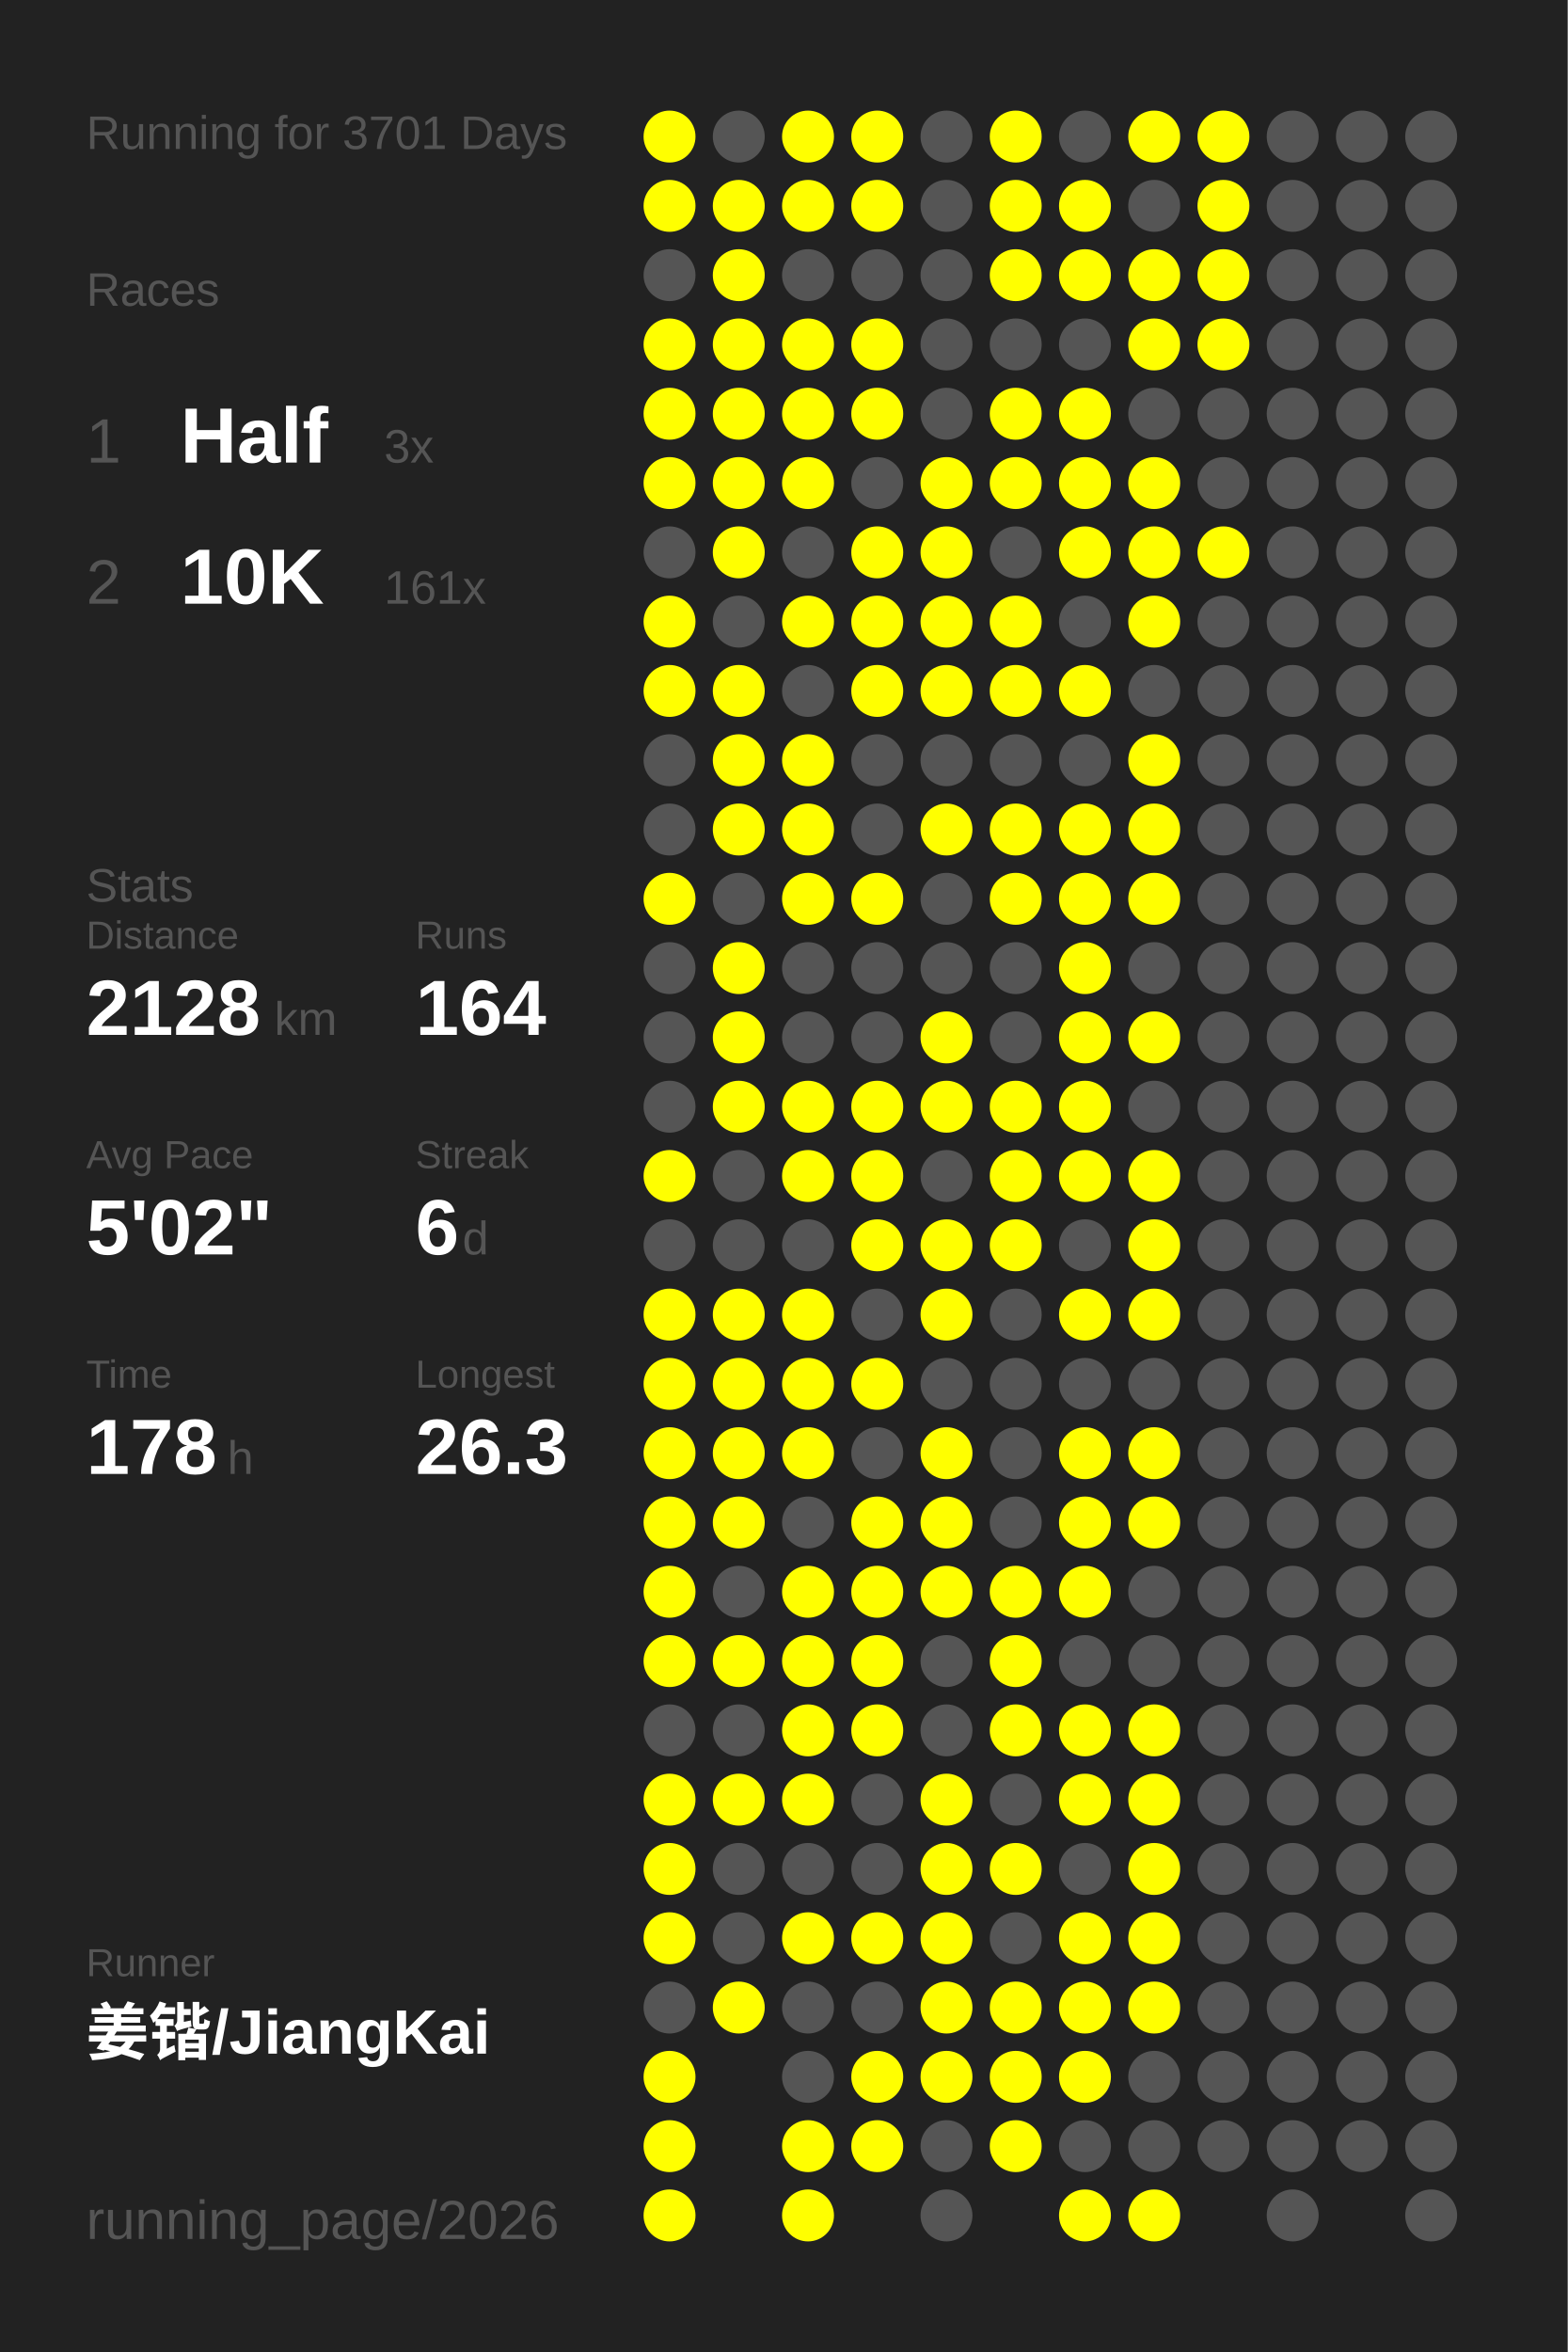
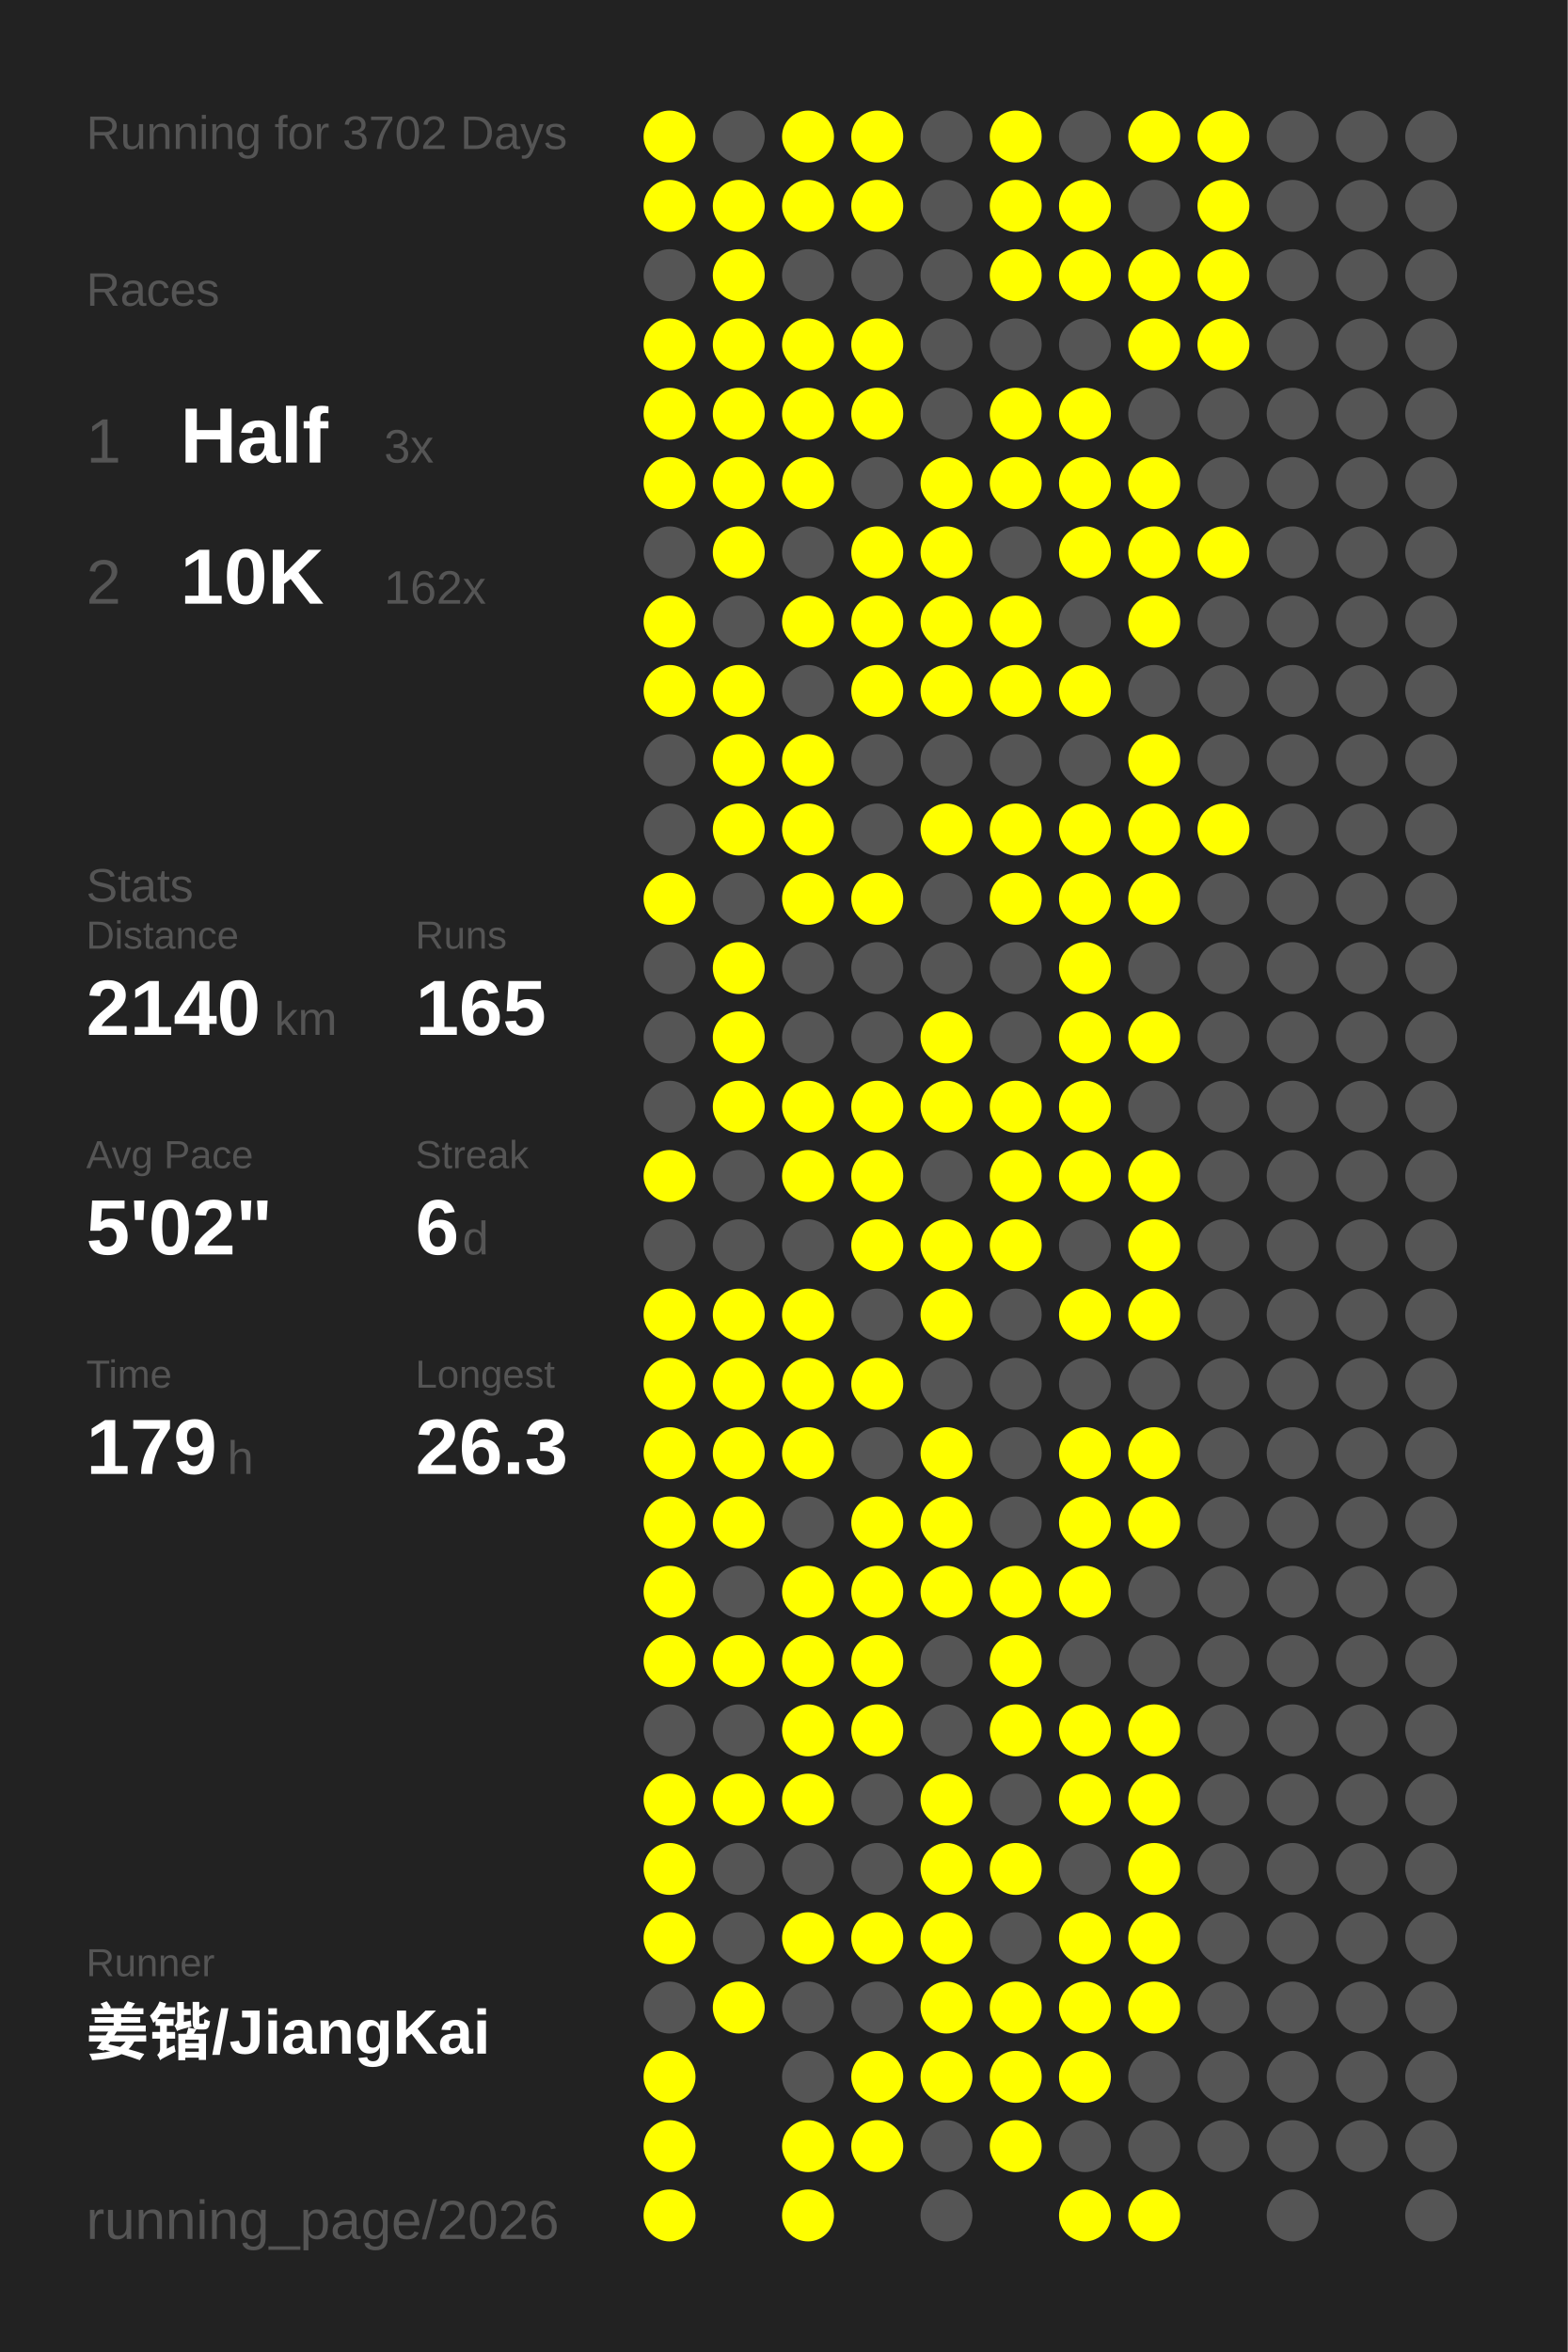
<svg xmlns="http://www.w3.org/2000/svg" baseProfile="full" height="300mm" version="1.1" viewBox="0,0,200,300" width="200mm">
  <defs />
  <rect fill="#222222" height="300" width="200" x="0" y="0" />
-   <text fill="#555555" style="font-size:6px; font-family:Arial;" x="11" y="19">Running for 3701 Days</text>
+   <text fill="#555555" style="font-size:6px; font-family:Arial;" x="11" y="19">Running for 3702 Days</text>
  <text fill="#555555" style="font-size:6px; font-family:Arial;" x="11" y="39">Races</text>
  <text fill="#555555" style="font-size:8px; font-family:Arial;" x="11" y="59">1</text>
  <text fill="#FFFFFF" style="font-size:10px; font-family:Arial; font-weight:bold;" x="23" y="59">Half</text>
  <text fill="#555555" style="font-size:6px; font-family:Arial;" x="49" y="59">3x</text>
  <text fill="#555555" style="font-size:8px; font-family:Arial;" x="11" y="77">2</text>
  <text fill="#FFFFFF" style="font-size:10px; font-family:Arial; font-weight:bold;" x="23" y="77">10K</text>
-   <text fill="#555555" style="font-size:6px; font-family:Arial;" x="49" y="77">161x</text>
+   <text fill="#555555" style="font-size:6px; font-family:Arial;" x="49" y="77">162x</text>
  <text fill="#555555" style="font-size:6px; font-family:Arial;" x="11" y="115">Stats</text>
  <text fill="#555555" style="font-size:5px; font-family:Arial;" x="11" y="121">Distance</text>
-   <text fill="#FFFFFF" style="font-size:10px; font-family:Arial; font-weight:bold;" x="11" y="132">2128</text>
+   <text fill="#FFFFFF" style="font-size:10px; font-family:Arial; font-weight:bold;" x="11" y="132">2140</text>
  <text fill="#555555" style="font-size:6px; font-family:Arial;" x="35" y="132">km</text>
  <text fill="#555555" style="font-size:5px; font-family:Arial;" x="53" y="121">Runs</text>
-   <text fill="#FFFFFF" style="font-size:10px; font-family:Arial; font-weight:bold;" x="53" y="132">164</text>
+   <text fill="#FFFFFF" style="font-size:10px; font-family:Arial; font-weight:bold;" x="53" y="132">165</text>
  <text fill="#555555" style="font-size:5px; font-family:Arial;" x="11" y="149">Avg Pace</text>
  <text fill="#FFFFFF" style="font-size:10px; font-family:Arial; font-weight:bold;" x="11" y="160">5'02"</text>
  <text fill="#555555" style="font-size:5px; font-family:Arial;" x="53" y="149">Streak</text>
  <text fill="#FFFFFF" style="font-size:10px; font-family:Arial; font-weight:bold;" x="53" y="160">6</text>
  <text fill="#555555" style="font-size:6px; font-family:Arial;" x="59" y="160">d</text>
  <text fill="#555555" style="font-size:5px; font-family:Arial;" x="11" y="177">Time</text>
-   <text fill="#FFFFFF" style="font-size:10px; font-family:Arial; font-weight:bold;" x="11" y="188">178</text>
+   <text fill="#FFFFFF" style="font-size:10px; font-family:Arial; font-weight:bold;" x="11" y="188">179</text>
  <text fill="#555555" style="font-size:6px; font-family:Arial;" x="29" y="188">h</text>
  <text fill="#555555" style="font-size:5px; font-family:Arial;" x="53" y="177">Longest</text>
  <text fill="#FFFFFF" style="font-size:10px; font-family:Arial; font-weight:bold;" x="53" y="188">26.3</text>
  <text fill="#555555" style="font-size:5px; font-family:Arial;" x="11" y="252.065">Runner</text>
  <text fill="#FFFFFF" style="font-size:8px; font-family:Arial; font-weight:bold;" x="11" y="262.065">姜锴/JiangKai</text>
  <text fill="#555555" style="font-size:7px; font-family:Arial;" x="11" y="285.581">running_page/2026</text>
  <circle cx="85.417" cy="17.419" fill="#FFFF00" r="3.312" />
  <circle cx="85.417" cy="26.258" fill="#FFFF00" r="3.312" />
  <circle cx="85.417" cy="35.097" fill="#555555" r="3.312" />
  <circle cx="85.417" cy="43.935" fill="#FFFF00" r="3.312" />
  <circle cx="85.417" cy="52.774" fill="#FFFF00" r="3.312" />
  <circle cx="85.417" cy="61.613" fill="#FFFF00" r="3.312" />
  <circle cx="85.417" cy="70.452" fill="#555555" r="3.312" />
  <circle cx="85.417" cy="79.29" fill="#FFFF00" r="3.312" />
  <circle cx="85.417" cy="88.129" fill="#FFFF00" r="3.312" />
  <circle cx="85.417" cy="96.968" fill="#555555" r="3.312" />
  <circle cx="85.417" cy="105.806" fill="#555555" r="3.312" />
  <circle cx="85.417" cy="114.645" fill="#FFFF00" r="3.312" />
  <circle cx="85.417" cy="123.484" fill="#555555" r="3.312" />
  <circle cx="85.417" cy="132.323" fill="#555555" r="3.312" />
  <circle cx="85.417" cy="141.161" fill="#555555" r="3.312" />
  <circle cx="85.417" cy="150" fill="#FFFF00" r="3.312" />
  <circle cx="85.417" cy="158.839" fill="#555555" r="3.312" />
  <circle cx="85.417" cy="167.677" fill="#FFFF00" r="3.312" />
  <circle cx="85.417" cy="176.516" fill="#FFFF00" r="3.312" />
  <circle cx="85.417" cy="185.355" fill="#FFFF00" r="3.312" />
  <circle cx="85.417" cy="194.194" fill="#FFFF00" r="3.312" />
  <circle cx="85.417" cy="203.032" fill="#FFFF00" r="3.312" />
  <circle cx="85.417" cy="211.871" fill="#FFFF00" r="3.312" />
  <circle cx="85.417" cy="220.71" fill="#555555" r="3.312" />
  <circle cx="85.417" cy="229.548" fill="#FFFF00" r="3.312" />
  <circle cx="85.417" cy="238.387" fill="#FFFF00" r="3.312" />
  <circle cx="85.417" cy="247.226" fill="#FFFF00" r="3.312" />
  <circle cx="85.417" cy="256.065" fill="#555555" r="3.312" />
  <circle cx="85.417" cy="264.903" fill="#FFFF00" r="3.312" />
  <circle cx="85.417" cy="273.742" fill="#FFFF00" r="3.312" />
  <circle cx="85.417" cy="282.581" fill="#FFFF00" r="3.312" />
  <circle cx="94.25" cy="17.419" fill="#555555" r="3.312" />
  <circle cx="94.25" cy="26.258" fill="#FFFF00" r="3.312" />
  <circle cx="94.25" cy="35.097" fill="#FFFF00" r="3.312" />
  <circle cx="94.25" cy="43.935" fill="#FFFF00" r="3.312" />
  <circle cx="94.25" cy="52.774" fill="#FFFF00" r="3.312" />
  <circle cx="94.25" cy="61.613" fill="#FFFF00" r="3.312" />
  <circle cx="94.25" cy="70.452" fill="#FFFF00" r="3.312" />
  <circle cx="94.25" cy="79.29" fill="#555555" r="3.312" />
  <circle cx="94.25" cy="88.129" fill="#FFFF00" r="3.312" />
  <circle cx="94.25" cy="96.968" fill="#FFFF00" r="3.312" />
  <circle cx="94.25" cy="105.806" fill="#FFFF00" r="3.312" />
  <circle cx="94.25" cy="114.645" fill="#555555" r="3.312" />
  <circle cx="94.25" cy="123.484" fill="#FFFF00" r="3.312" />
  <circle cx="94.25" cy="132.323" fill="#FFFF00" r="3.312" />
  <circle cx="94.25" cy="141.161" fill="#FFFF00" r="3.312" />
  <circle cx="94.25" cy="150" fill="#555555" r="3.312" />
  <circle cx="94.25" cy="158.839" fill="#555555" r="3.312" />
  <circle cx="94.25" cy="167.677" fill="#FFFF00" r="3.312" />
  <circle cx="94.25" cy="176.516" fill="#FFFF00" r="3.312" />
  <circle cx="94.25" cy="185.355" fill="#FFFF00" r="3.312" />
  <circle cx="94.25" cy="194.194" fill="#FFFF00" r="3.312" />
  <circle cx="94.25" cy="203.032" fill="#555555" r="3.312" />
  <circle cx="94.25" cy="211.871" fill="#FFFF00" r="3.312" />
  <circle cx="94.25" cy="220.71" fill="#555555" r="3.312" />
  <circle cx="94.25" cy="229.548" fill="#FFFF00" r="3.312" />
  <circle cx="94.25" cy="238.387" fill="#555555" r="3.312" />
  <circle cx="94.25" cy="247.226" fill="#555555" r="3.312" />
  <circle cx="94.25" cy="256.065" fill="#FFFF00" r="3.312" />
  <circle cx="103.083" cy="17.419" fill="#FFFF00" r="3.312" />
  <circle cx="103.083" cy="26.258" fill="#FFFF00" r="3.312" />
  <circle cx="103.083" cy="35.097" fill="#555555" r="3.312" />
  <circle cx="103.083" cy="43.935" fill="#FFFF00" r="3.312" />
  <circle cx="103.083" cy="52.774" fill="#FFFF00" r="3.312" />
  <circle cx="103.083" cy="61.613" fill="#FFFF00" r="3.312" />
  <circle cx="103.083" cy="70.452" fill="#555555" r="3.312" />
  <circle cx="103.083" cy="79.29" fill="#FFFF00" r="3.312" />
  <circle cx="103.083" cy="88.129" fill="#555555" r="3.312" />
  <circle cx="103.083" cy="96.968" fill="#FFFF00" r="3.312" />
  <circle cx="103.083" cy="105.806" fill="#FFFF00" r="3.312" />
  <circle cx="103.083" cy="114.645" fill="#FFFF00" r="3.312" />
  <circle cx="103.083" cy="123.484" fill="#555555" r="3.312" />
  <circle cx="103.083" cy="132.323" fill="#555555" r="3.312" />
  <circle cx="103.083" cy="141.161" fill="#FFFF00" r="3.312" />
  <circle cx="103.083" cy="150" fill="#FFFF00" r="3.312" />
  <circle cx="103.083" cy="158.839" fill="#555555" r="3.312" />
  <circle cx="103.083" cy="167.677" fill="#FFFF00" r="3.312" />
  <circle cx="103.083" cy="176.516" fill="#FFFF00" r="3.312" />
  <circle cx="103.083" cy="185.355" fill="#FFFF00" r="3.312" />
  <circle cx="103.083" cy="194.194" fill="#555555" r="3.312" />
  <circle cx="103.083" cy="203.032" fill="#FFFF00" r="3.312" />
  <circle cx="103.083" cy="211.871" fill="#FFFF00" r="3.312" />
  <circle cx="103.083" cy="220.71" fill="#FFFF00" r="3.312" />
  <circle cx="103.083" cy="229.548" fill="#FFFF00" r="3.312" />
  <circle cx="103.083" cy="238.387" fill="#555555" r="3.312" />
  <circle cx="103.083" cy="247.226" fill="#FFFF00" r="3.312" />
  <circle cx="103.083" cy="256.065" fill="#555555" r="3.312" />
  <circle cx="103.083" cy="264.903" fill="#555555" r="3.312" />
  <circle cx="103.083" cy="273.742" fill="#FFFF00" r="3.312" />
  <circle cx="103.083" cy="282.581" fill="#FFFF00" r="3.312" />
  <circle cx="111.917" cy="17.419" fill="#FFFF00" r="3.312" />
  <circle cx="111.917" cy="26.258" fill="#FFFF00" r="3.312" />
  <circle cx="111.917" cy="35.097" fill="#555555" r="3.312" />
  <circle cx="111.917" cy="43.935" fill="#FFFF00" r="3.312" />
  <circle cx="111.917" cy="52.774" fill="#FFFF00" r="3.312" />
  <circle cx="111.917" cy="61.613" fill="#555555" r="3.312" />
  <circle cx="111.917" cy="70.452" fill="#FFFF00" r="3.312" />
  <circle cx="111.917" cy="79.29" fill="#FFFF00" r="3.312" />
  <circle cx="111.917" cy="88.129" fill="#FFFF00" r="3.312" />
  <circle cx="111.917" cy="96.968" fill="#555555" r="3.312" />
  <circle cx="111.917" cy="105.806" fill="#555555" r="3.312" />
  <circle cx="111.917" cy="114.645" fill="#FFFF00" r="3.312" />
  <circle cx="111.917" cy="123.484" fill="#555555" r="3.312" />
  <circle cx="111.917" cy="132.323" fill="#555555" r="3.312" />
  <circle cx="111.917" cy="141.161" fill="#FFFF00" r="3.312" />
  <circle cx="111.917" cy="150" fill="#FFFF00" r="3.312" />
  <circle cx="111.917" cy="158.839" fill="#FFFF00" r="3.312" />
  <circle cx="111.917" cy="167.677" fill="#555555" r="3.312" />
  <circle cx="111.917" cy="176.516" fill="#FFFF00" r="3.312" />
  <circle cx="111.917" cy="185.355" fill="#555555" r="3.312" />
  <circle cx="111.917" cy="194.194" fill="#FFFF00" r="3.312" />
  <circle cx="111.917" cy="203.032" fill="#FFFF00" r="3.312" />
  <circle cx="111.917" cy="211.871" fill="#FFFF00" r="3.312" />
  <circle cx="111.917" cy="220.71" fill="#FFFF00" r="3.312" />
  <circle cx="111.917" cy="229.548" fill="#555555" r="3.312" />
  <circle cx="111.917" cy="238.387" fill="#555555" r="3.312" />
  <circle cx="111.917" cy="247.226" fill="#FFFF00" r="3.312" />
  <circle cx="111.917" cy="256.065" fill="#555555" r="3.312" />
  <circle cx="111.917" cy="264.903" fill="#FFFF00" r="3.312" />
  <circle cx="111.917" cy="273.742" fill="#FFFF00" r="3.312" />
  <circle cx="120.75" cy="17.419" fill="#555555" r="3.312" />
  <circle cx="120.75" cy="26.258" fill="#555555" r="3.312" />
  <circle cx="120.75" cy="35.097" fill="#555555" r="3.312" />
  <circle cx="120.75" cy="43.935" fill="#555555" r="3.312" />
  <circle cx="120.75" cy="52.774" fill="#555555" r="3.312" />
  <circle cx="120.75" cy="61.613" fill="#FFFF00" r="3.312" />
  <circle cx="120.75" cy="70.452" fill="#FFFF00" r="3.312" />
  <circle cx="120.75" cy="79.29" fill="#FFFF00" r="3.312" />
  <circle cx="120.75" cy="88.129" fill="#FFFF00" r="3.312" />
  <circle cx="120.75" cy="96.968" fill="#555555" r="3.312" />
  <circle cx="120.75" cy="105.806" fill="#FFFF00" r="3.312" />
  <circle cx="120.75" cy="114.645" fill="#555555" r="3.312" />
  <circle cx="120.75" cy="123.484" fill="#555555" r="3.312" />
  <circle cx="120.75" cy="132.323" fill="#FFFF00" r="3.312" />
  <circle cx="120.75" cy="141.161" fill="#FFFF00" r="3.312" />
  <circle cx="120.75" cy="150" fill="#555555" r="3.312" />
  <circle cx="120.75" cy="158.839" fill="#FFFF00" r="3.312" />
  <circle cx="120.75" cy="167.677" fill="#FFFF00" r="3.312" />
  <circle cx="120.75" cy="176.516" fill="#555555" r="3.312" />
  <circle cx="120.75" cy="185.355" fill="#FFFF00" r="3.312" />
  <circle cx="120.75" cy="194.194" fill="#FFFF00" r="3.312" />
  <circle cx="120.75" cy="203.032" fill="#FFFF00" r="3.312" />
  <circle cx="120.75" cy="211.871" fill="#555555" r="3.312" />
  <circle cx="120.75" cy="220.71" fill="#555555" r="3.312" />
  <circle cx="120.75" cy="229.548" fill="#FFFF00" r="3.312" />
  <circle cx="120.75" cy="238.387" fill="#FFFF00" r="3.312" />
  <circle cx="120.75" cy="247.226" fill="#FFFF00" r="3.312" />
  <circle cx="120.75" cy="256.065" fill="#FFFF00" r="3.312" />
  <circle cx="120.75" cy="264.903" fill="#FFFF00" r="3.312" />
  <circle cx="120.75" cy="273.742" fill="#555555" r="3.312" />
  <circle cx="120.75" cy="282.581" fill="#555555" r="3.312" />
  <circle cx="129.583" cy="17.419" fill="#FFFF00" r="3.312" />
  <circle cx="129.583" cy="26.258" fill="#FFFF00" r="3.312" />
  <circle cx="129.583" cy="35.097" fill="#FFFF00" r="3.312" />
  <circle cx="129.583" cy="43.935" fill="#555555" r="3.312" />
  <circle cx="129.583" cy="52.774" fill="#FFFF00" r="3.312" />
  <circle cx="129.583" cy="61.613" fill="#FFFF00" r="3.312" />
  <circle cx="129.583" cy="70.452" fill="#555555" r="3.312" />
  <circle cx="129.583" cy="79.29" fill="#FFFF00" r="3.312" />
  <circle cx="129.583" cy="88.129" fill="#FFFF00" r="3.312" />
  <circle cx="129.583" cy="96.968" fill="#555555" r="3.312" />
  <circle cx="129.583" cy="105.806" fill="#FFFF00" r="3.312" />
  <circle cx="129.583" cy="114.645" fill="#FFFF00" r="3.312" />
  <circle cx="129.583" cy="123.484" fill="#555555" r="3.312" />
  <circle cx="129.583" cy="132.323" fill="#555555" r="3.312" />
  <circle cx="129.583" cy="141.161" fill="#FFFF00" r="3.312" />
  <circle cx="129.583" cy="150" fill="#FFFF00" r="3.312" />
  <circle cx="129.583" cy="158.839" fill="#FFFF00" r="3.312" />
  <circle cx="129.583" cy="167.677" fill="#555555" r="3.312" />
  <circle cx="129.583" cy="176.516" fill="#555555" r="3.312" />
  <circle cx="129.583" cy="185.355" fill="#555555" r="3.312" />
  <circle cx="129.583" cy="194.194" fill="#555555" r="3.312" />
  <circle cx="129.583" cy="203.032" fill="#FFFF00" r="3.312" />
  <circle cx="129.583" cy="211.871" fill="#FFFF00" r="3.312" />
  <circle cx="129.583" cy="220.71" fill="#FFFF00" r="3.312" />
  <circle cx="129.583" cy="229.548" fill="#555555" r="3.312" />
  <circle cx="129.583" cy="238.387" fill="#FFFF00" r="3.312" />
  <circle cx="129.583" cy="247.226" fill="#555555" r="3.312" />
  <circle cx="129.583" cy="256.065" fill="#FFFF00" r="3.312" />
  <circle cx="129.583" cy="264.903" fill="#FFFF00" r="3.312" />
  <circle cx="129.583" cy="273.742" fill="#FFFF00" r="3.312" />
  <circle cx="138.417" cy="17.419" fill="#555555" r="3.312" />
  <circle cx="138.417" cy="26.258" fill="#FFFF00" r="3.312" />
  <circle cx="138.417" cy="35.097" fill="#FFFF00" r="3.312" />
  <circle cx="138.417" cy="43.935" fill="#555555" r="3.312" />
  <circle cx="138.417" cy="52.774" fill="#FFFF00" r="3.312" />
  <circle cx="138.417" cy="61.613" fill="#FFFF00" r="3.312" />
  <circle cx="138.417" cy="70.452" fill="#FFFF00" r="3.312" />
  <circle cx="138.417" cy="79.29" fill="#555555" r="3.312" />
  <circle cx="138.417" cy="88.129" fill="#FFFF00" r="3.312" />
  <circle cx="138.417" cy="96.968" fill="#555555" r="3.312" />
  <circle cx="138.417" cy="105.806" fill="#FFFF00" r="3.312" />
  <circle cx="138.417" cy="114.645" fill="#FFFF00" r="3.312" />
  <circle cx="138.417" cy="123.484" fill="#FFFF00" r="3.312" />
  <circle cx="138.417" cy="132.323" fill="#FFFF00" r="3.312" />
  <circle cx="138.417" cy="141.161" fill="#FFFF00" r="3.312" />
  <circle cx="138.417" cy="150" fill="#FFFF00" r="3.312" />
  <circle cx="138.417" cy="158.839" fill="#555555" r="3.312" />
  <circle cx="138.417" cy="167.677" fill="#FFFF00" r="3.312" />
  <circle cx="138.417" cy="176.516" fill="#555555" r="3.312" />
  <circle cx="138.417" cy="185.355" fill="#FFFF00" r="3.312" />
  <circle cx="138.417" cy="194.194" fill="#FFFF00" r="3.312" />
  <circle cx="138.417" cy="203.032" fill="#FFFF00" r="3.312" />
  <circle cx="138.417" cy="211.871" fill="#555555" r="3.312" />
  <circle cx="138.417" cy="220.71" fill="#FFFF00" r="3.312" />
  <circle cx="138.417" cy="229.548" fill="#FFFF00" r="3.312" />
  <circle cx="138.417" cy="238.387" fill="#555555" r="3.312" />
  <circle cx="138.417" cy="247.226" fill="#FFFF00" r="3.312" />
  <circle cx="138.417" cy="256.065" fill="#FFFF00" r="3.312" />
  <circle cx="138.417" cy="264.903" fill="#FFFF00" r="3.312" />
  <circle cx="138.417" cy="273.742" fill="#555555" r="3.312" />
  <circle cx="138.417" cy="282.581" fill="#FFFF00" r="3.312" />
  <circle cx="147.25" cy="17.419" fill="#FFFF00" r="3.312" />
  <circle cx="147.25" cy="26.258" fill="#555555" r="3.312" />
  <circle cx="147.25" cy="35.097" fill="#FFFF00" r="3.312" />
  <circle cx="147.25" cy="43.935" fill="#FFFF00" r="3.312" />
  <circle cx="147.25" cy="52.774" fill="#555555" r="3.312" />
  <circle cx="147.25" cy="61.613" fill="#FFFF00" r="3.312" />
  <circle cx="147.25" cy="70.452" fill="#FFFF00" r="3.312" />
  <circle cx="147.25" cy="79.29" fill="#FFFF00" r="3.312" />
  <circle cx="147.25" cy="88.129" fill="#555555" r="3.312" />
  <circle cx="147.25" cy="96.968" fill="#FFFF00" r="3.312" />
  <circle cx="147.25" cy="105.806" fill="#FFFF00" r="3.312" />
  <circle cx="147.25" cy="114.645" fill="#FFFF00" r="3.312" />
  <circle cx="147.25" cy="123.484" fill="#555555" r="3.312" />
  <circle cx="147.25" cy="132.323" fill="#FFFF00" r="3.312" />
  <circle cx="147.25" cy="141.161" fill="#555555" r="3.312" />
  <circle cx="147.25" cy="150" fill="#FFFF00" r="3.312" />
  <circle cx="147.25" cy="158.839" fill="#FFFF00" r="3.312" />
  <circle cx="147.25" cy="167.677" fill="#FFFF00" r="3.312" />
  <circle cx="147.25" cy="176.516" fill="#555555" r="3.312" />
  <circle cx="147.25" cy="185.355" fill="#FFFF00" r="3.312" />
  <circle cx="147.25" cy="194.194" fill="#FFFF00" r="3.312" />
  <circle cx="147.25" cy="203.032" fill="#555555" r="3.312" />
  <circle cx="147.25" cy="211.871" fill="#555555" r="3.312" />
  <circle cx="147.25" cy="220.71" fill="#FFFF00" r="3.312" />
  <circle cx="147.25" cy="229.548" fill="#FFFF00" r="3.312" />
  <circle cx="147.25" cy="238.387" fill="#FFFF00" r="3.312" />
  <circle cx="147.25" cy="247.226" fill="#FFFF00" r="3.312" />
  <circle cx="147.25" cy="256.065" fill="#FFFF00" r="3.312" />
  <circle cx="147.25" cy="264.903" fill="#555555" r="3.312" />
  <circle cx="147.25" cy="273.742" fill="#555555" r="3.312" />
  <circle cx="147.25" cy="282.581" fill="#FFFF00" r="3.312" />
  <circle cx="156.083" cy="17.419" fill="#FFFF00" r="3.312" />
  <circle cx="156.083" cy="26.258" fill="#FFFF00" r="3.312" />
  <circle cx="156.083" cy="35.097" fill="#FFFF00" r="3.312" />
  <circle cx="156.083" cy="43.935" fill="#FFFF00" r="3.312" />
  <circle cx="156.083" cy="52.774" fill="#555555" r="3.312" />
  <circle cx="156.083" cy="61.613" fill="#555555" r="3.312" />
  <circle cx="156.083" cy="70.452" fill="#FFFF00" r="3.312" />
  <circle cx="156.083" cy="79.29" fill="#555555" r="3.312" />
  <circle cx="156.083" cy="88.129" fill="#555555" r="3.312" />
  <circle cx="156.083" cy="96.968" fill="#555555" r="3.312" />
-   <circle cx="156.083" cy="105.806" fill="#555555" r="3.312" />
+   <circle cx="156.083" cy="105.806" fill="#FFFF00" r="3.312" />
  <circle cx="156.083" cy="114.645" fill="#555555" r="3.312" />
  <circle cx="156.083" cy="123.484" fill="#555555" r="3.312" />
  <circle cx="156.083" cy="132.323" fill="#555555" r="3.312" />
  <circle cx="156.083" cy="141.161" fill="#555555" r="3.312" />
  <circle cx="156.083" cy="150" fill="#555555" r="3.312" />
  <circle cx="156.083" cy="158.839" fill="#555555" r="3.312" />
  <circle cx="156.083" cy="167.677" fill="#555555" r="3.312" />
  <circle cx="156.083" cy="176.516" fill="#555555" r="3.312" />
  <circle cx="156.083" cy="185.355" fill="#555555" r="3.312" />
  <circle cx="156.083" cy="194.194" fill="#555555" r="3.312" />
  <circle cx="156.083" cy="203.032" fill="#555555" r="3.312" />
  <circle cx="156.083" cy="211.871" fill="#555555" r="3.312" />
  <circle cx="156.083" cy="220.71" fill="#555555" r="3.312" />
  <circle cx="156.083" cy="229.548" fill="#555555" r="3.312" />
  <circle cx="156.083" cy="238.387" fill="#555555" r="3.312" />
  <circle cx="156.083" cy="247.226" fill="#555555" r="3.312" />
  <circle cx="156.083" cy="256.065" fill="#555555" r="3.312" />
  <circle cx="156.083" cy="264.903" fill="#555555" r="3.312" />
  <circle cx="156.083" cy="273.742" fill="#555555" r="3.312" />
  <circle cx="164.917" cy="17.419" fill="#555555" r="3.312" />
  <circle cx="164.917" cy="26.258" fill="#555555" r="3.312" />
  <circle cx="164.917" cy="35.097" fill="#555555" r="3.312" />
  <circle cx="164.917" cy="43.935" fill="#555555" r="3.312" />
  <circle cx="164.917" cy="52.774" fill="#555555" r="3.312" />
  <circle cx="164.917" cy="61.613" fill="#555555" r="3.312" />
  <circle cx="164.917" cy="70.452" fill="#555555" r="3.312" />
  <circle cx="164.917" cy="79.29" fill="#555555" r="3.312" />
  <circle cx="164.917" cy="88.129" fill="#555555" r="3.312" />
  <circle cx="164.917" cy="96.968" fill="#555555" r="3.312" />
  <circle cx="164.917" cy="105.806" fill="#555555" r="3.312" />
  <circle cx="164.917" cy="114.645" fill="#555555" r="3.312" />
  <circle cx="164.917" cy="123.484" fill="#555555" r="3.312" />
  <circle cx="164.917" cy="132.323" fill="#555555" r="3.312" />
  <circle cx="164.917" cy="141.161" fill="#555555" r="3.312" />
  <circle cx="164.917" cy="150" fill="#555555" r="3.312" />
  <circle cx="164.917" cy="158.839" fill="#555555" r="3.312" />
  <circle cx="164.917" cy="167.677" fill="#555555" r="3.312" />
  <circle cx="164.917" cy="176.516" fill="#555555" r="3.312" />
  <circle cx="164.917" cy="185.355" fill="#555555" r="3.312" />
  <circle cx="164.917" cy="194.194" fill="#555555" r="3.312" />
  <circle cx="164.917" cy="203.032" fill="#555555" r="3.312" />
  <circle cx="164.917" cy="211.871" fill="#555555" r="3.312" />
  <circle cx="164.917" cy="220.71" fill="#555555" r="3.312" />
  <circle cx="164.917" cy="229.548" fill="#555555" r="3.312" />
  <circle cx="164.917" cy="238.387" fill="#555555" r="3.312" />
  <circle cx="164.917" cy="247.226" fill="#555555" r="3.312" />
  <circle cx="164.917" cy="256.065" fill="#555555" r="3.312" />
  <circle cx="164.917" cy="264.903" fill="#555555" r="3.312" />
  <circle cx="164.917" cy="273.742" fill="#555555" r="3.312" />
  <circle cx="164.917" cy="282.581" fill="#555555" r="3.312" />
  <circle cx="173.75" cy="17.419" fill="#555555" r="3.312" />
  <circle cx="173.75" cy="26.258" fill="#555555" r="3.312" />
  <circle cx="173.75" cy="35.097" fill="#555555" r="3.312" />
  <circle cx="173.75" cy="43.935" fill="#555555" r="3.312" />
  <circle cx="173.75" cy="52.774" fill="#555555" r="3.312" />
  <circle cx="173.75" cy="61.613" fill="#555555" r="3.312" />
  <circle cx="173.75" cy="70.452" fill="#555555" r="3.312" />
  <circle cx="173.75" cy="79.29" fill="#555555" r="3.312" />
  <circle cx="173.75" cy="88.129" fill="#555555" r="3.312" />
  <circle cx="173.75" cy="96.968" fill="#555555" r="3.312" />
  <circle cx="173.75" cy="105.806" fill="#555555" r="3.312" />
  <circle cx="173.75" cy="114.645" fill="#555555" r="3.312" />
  <circle cx="173.75" cy="123.484" fill="#555555" r="3.312" />
  <circle cx="173.75" cy="132.323" fill="#555555" r="3.312" />
  <circle cx="173.75" cy="141.161" fill="#555555" r="3.312" />
  <circle cx="173.75" cy="150" fill="#555555" r="3.312" />
  <circle cx="173.75" cy="158.839" fill="#555555" r="3.312" />
  <circle cx="173.75" cy="167.677" fill="#555555" r="3.312" />
  <circle cx="173.75" cy="176.516" fill="#555555" r="3.312" />
  <circle cx="173.75" cy="185.355" fill="#555555" r="3.312" />
  <circle cx="173.75" cy="194.194" fill="#555555" r="3.312" />
  <circle cx="173.75" cy="203.032" fill="#555555" r="3.312" />
  <circle cx="173.75" cy="211.871" fill="#555555" r="3.312" />
  <circle cx="173.75" cy="220.71" fill="#555555" r="3.312" />
  <circle cx="173.75" cy="229.548" fill="#555555" r="3.312" />
  <circle cx="173.75" cy="238.387" fill="#555555" r="3.312" />
  <circle cx="173.75" cy="247.226" fill="#555555" r="3.312" />
  <circle cx="173.75" cy="256.065" fill="#555555" r="3.312" />
  <circle cx="173.75" cy="264.903" fill="#555555" r="3.312" />
  <circle cx="173.75" cy="273.742" fill="#555555" r="3.312" />
  <circle cx="182.583" cy="17.419" fill="#555555" r="3.312" />
  <circle cx="182.583" cy="26.258" fill="#555555" r="3.312" />
  <circle cx="182.583" cy="35.097" fill="#555555" r="3.312" />
  <circle cx="182.583" cy="43.935" fill="#555555" r="3.312" />
  <circle cx="182.583" cy="52.774" fill="#555555" r="3.312" />
  <circle cx="182.583" cy="61.613" fill="#555555" r="3.312" />
  <circle cx="182.583" cy="70.452" fill="#555555" r="3.312" />
  <circle cx="182.583" cy="79.29" fill="#555555" r="3.312" />
  <circle cx="182.583" cy="88.129" fill="#555555" r="3.312" />
  <circle cx="182.583" cy="96.968" fill="#555555" r="3.312" />
  <circle cx="182.583" cy="105.806" fill="#555555" r="3.312" />
  <circle cx="182.583" cy="114.645" fill="#555555" r="3.312" />
  <circle cx="182.583" cy="123.484" fill="#555555" r="3.312" />
  <circle cx="182.583" cy="132.323" fill="#555555" r="3.312" />
  <circle cx="182.583" cy="141.161" fill="#555555" r="3.312" />
  <circle cx="182.583" cy="150" fill="#555555" r="3.312" />
  <circle cx="182.583" cy="158.839" fill="#555555" r="3.312" />
  <circle cx="182.583" cy="167.677" fill="#555555" r="3.312" />
  <circle cx="182.583" cy="176.516" fill="#555555" r="3.312" />
  <circle cx="182.583" cy="185.355" fill="#555555" r="3.312" />
  <circle cx="182.583" cy="194.194" fill="#555555" r="3.312" />
  <circle cx="182.583" cy="203.032" fill="#555555" r="3.312" />
  <circle cx="182.583" cy="211.871" fill="#555555" r="3.312" />
  <circle cx="182.583" cy="220.71" fill="#555555" r="3.312" />
  <circle cx="182.583" cy="229.548" fill="#555555" r="3.312" />
  <circle cx="182.583" cy="238.387" fill="#555555" r="3.312" />
  <circle cx="182.583" cy="247.226" fill="#555555" r="3.312" />
  <circle cx="182.583" cy="256.065" fill="#555555" r="3.312" />
  <circle cx="182.583" cy="264.903" fill="#555555" r="3.312" />
  <circle cx="182.583" cy="273.742" fill="#555555" r="3.312" />
  <circle cx="182.583" cy="282.581" fill="#555555" r="3.312" />
</svg>
